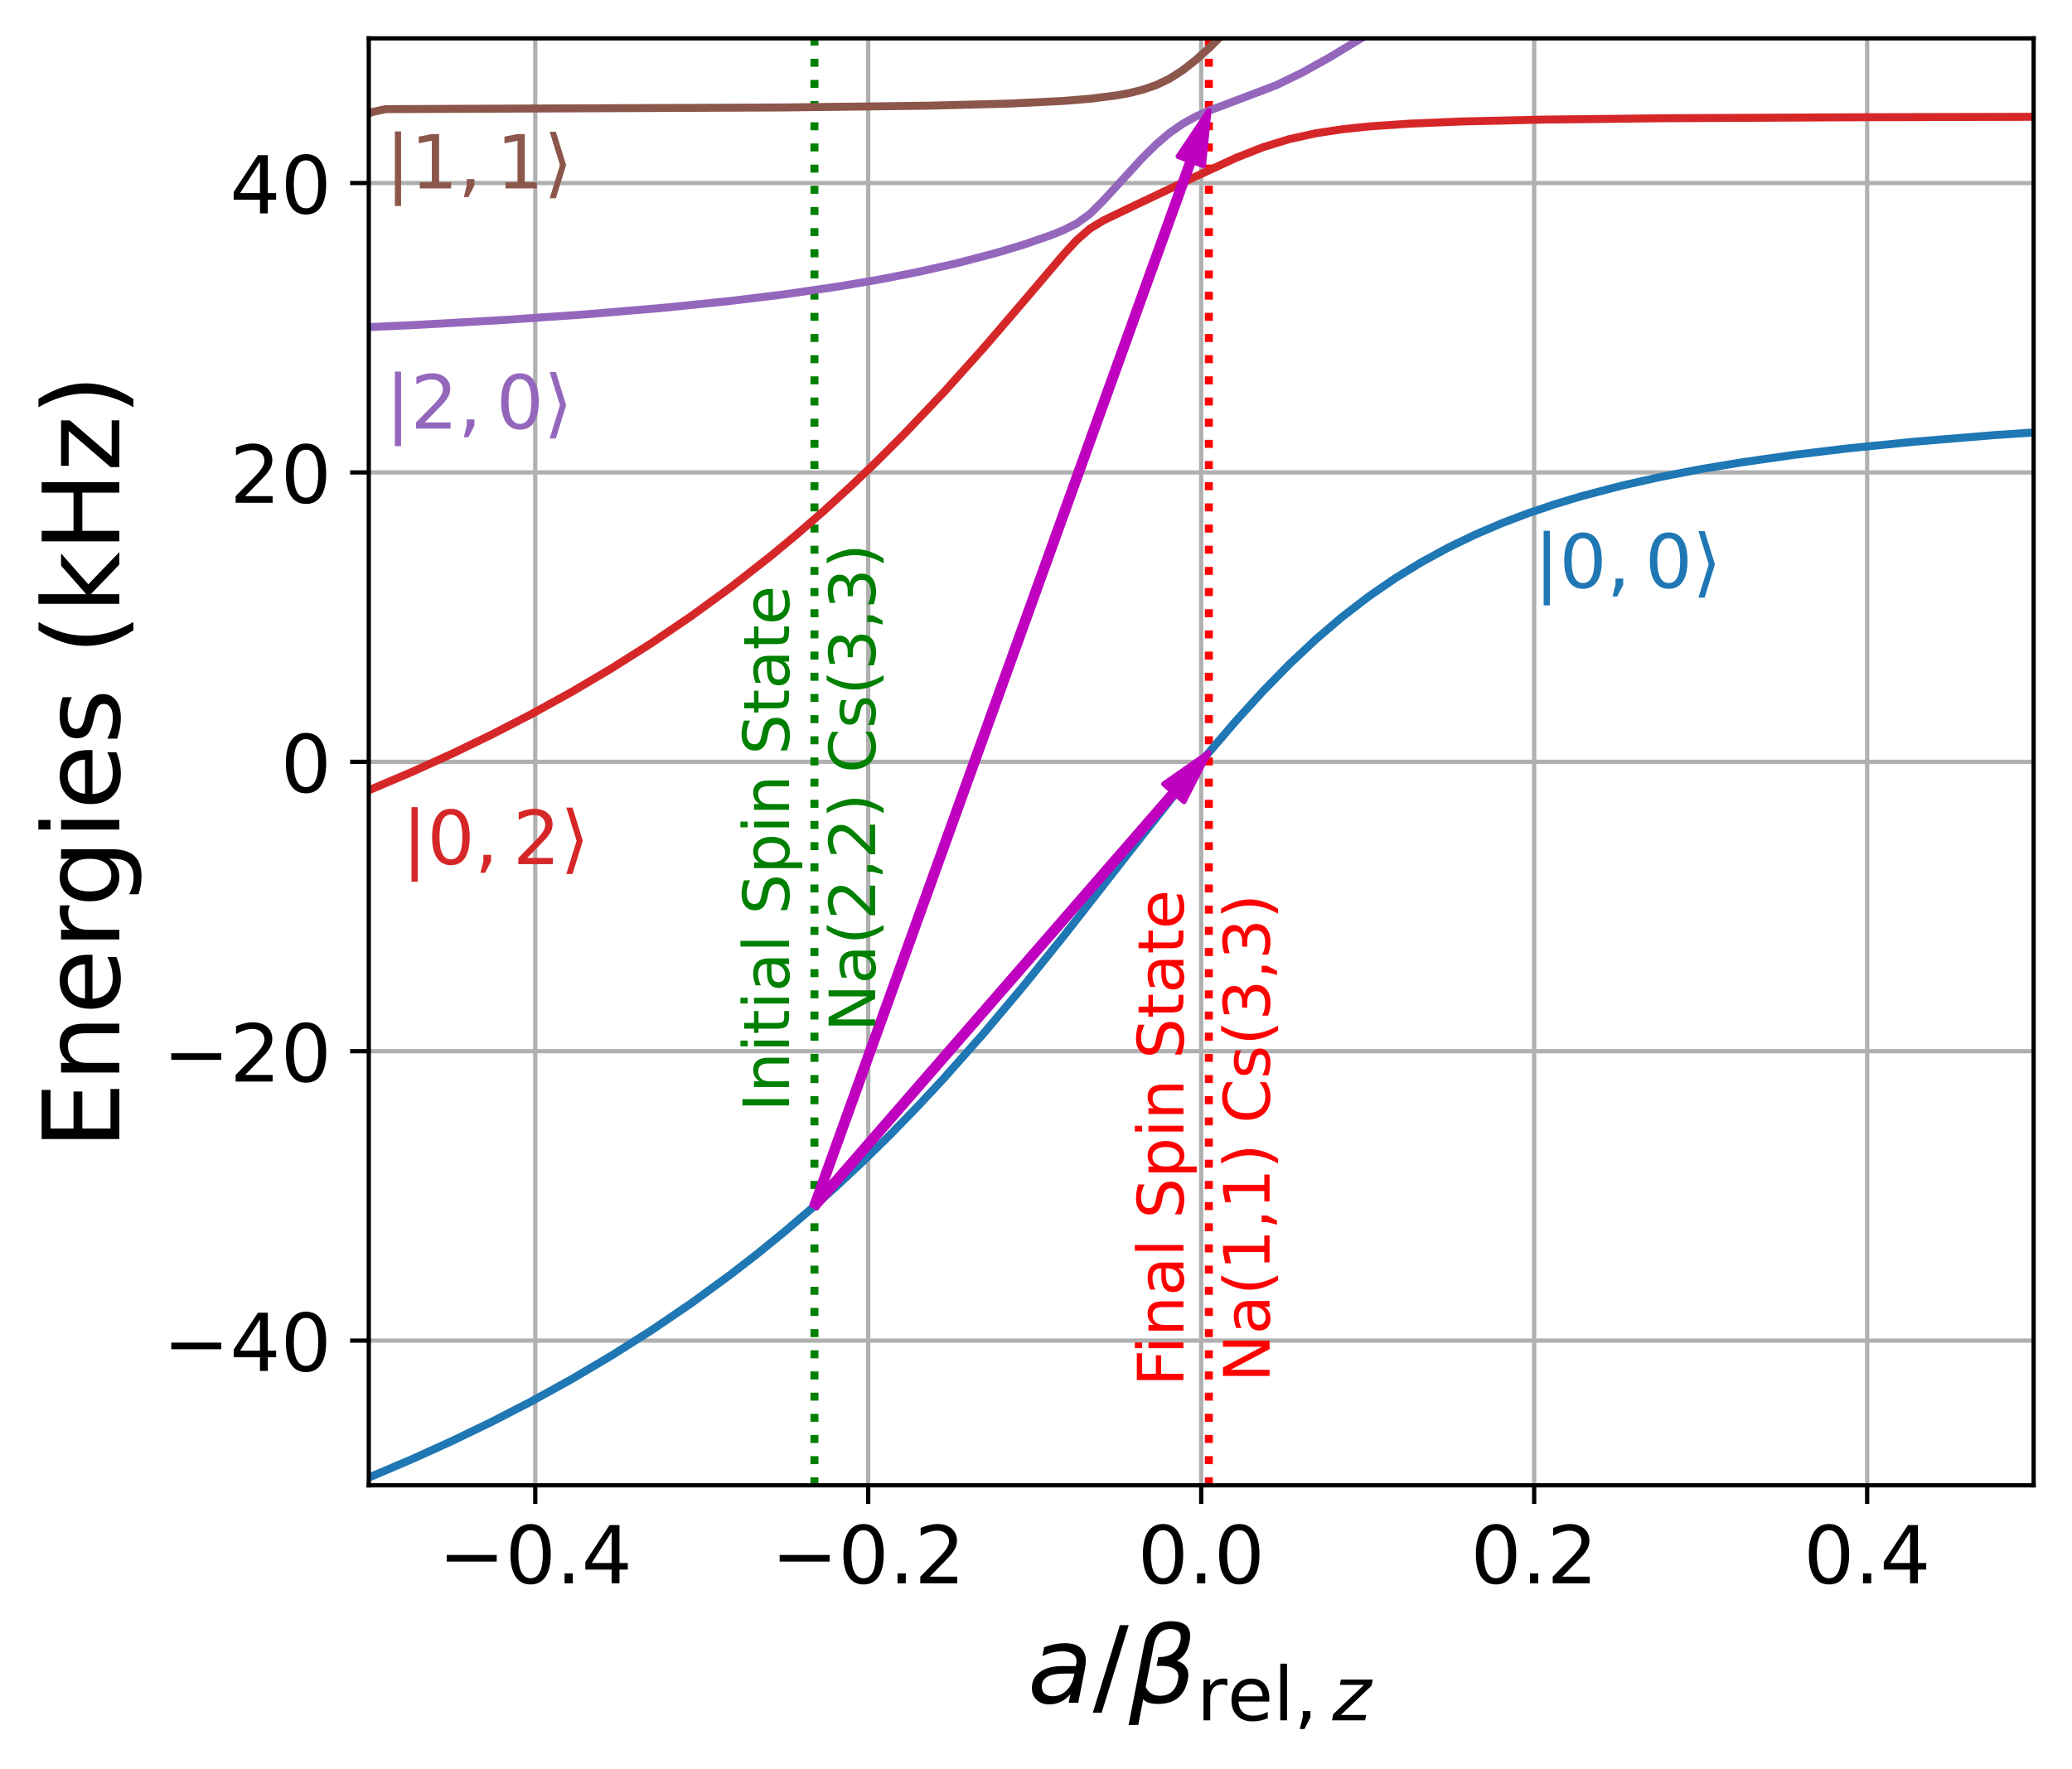
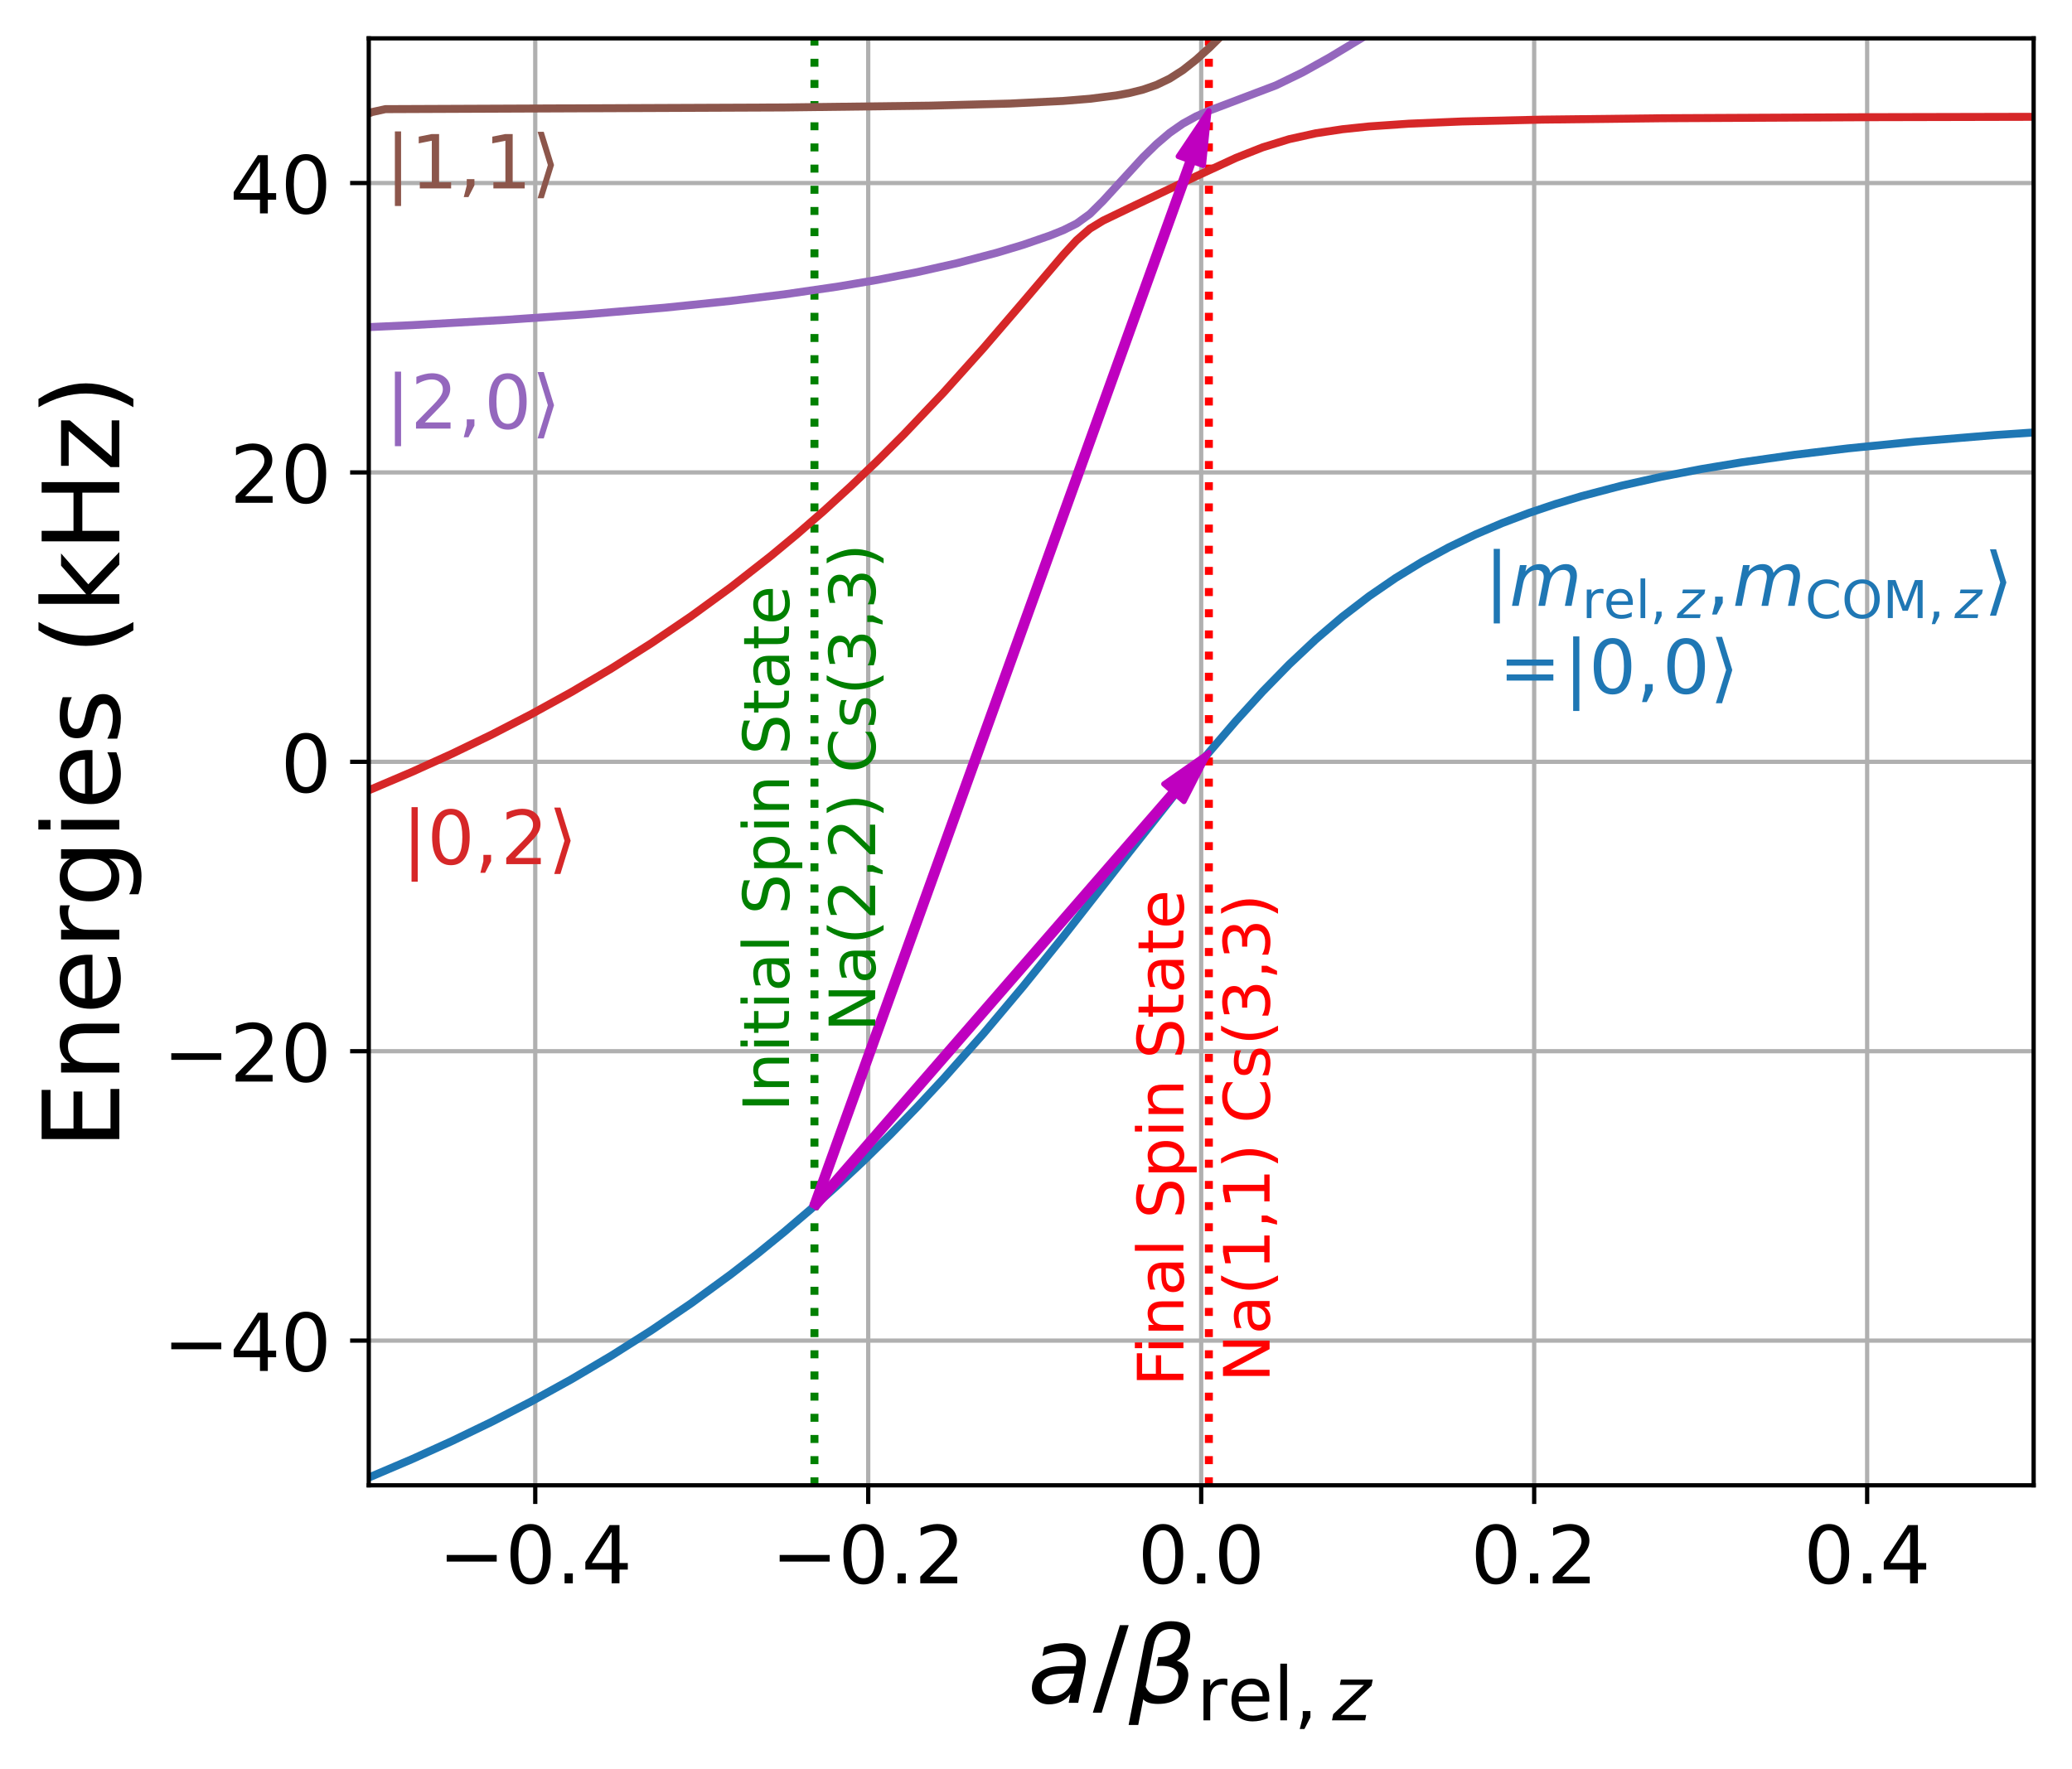
<svg xmlns="http://www.w3.org/2000/svg" xmlns:xlink="http://www.w3.org/1999/xlink" height="331.973pt" version="1.1" viewBox="0 0 388.893 331.973" width="388.893pt">
  <defs>
    <style type="text/css">*{stroke-linecap:butt;stroke-linejoin:round;}</style>
  </defs>
  <g id="figure_1">
    <g id="patch_1">
      <path d="M 0 331.973  L 388.893 331.973  L 388.893 0  L 0 0  z " style="fill:none;" />
    </g>
    <g id="axes_1">
      <g id="patch_2">
        <path d="M 69.213 278.856  L 381.693 278.856  L 381.693 7.2  L 69.213 7.2  z " style="fill:none;" />
      </g>
      <g id="matplotlib.axis_1">
        <g id="xtick_1">
          <g id="line2d_1">
            <path clip-path="url(#pf755f35d6f)" d="M 100.461 278.856  L 100.461 7.2  " style="fill:none;stroke:#b0b0b0;stroke-linecap:square;stroke-width:0.8;" />
          </g>
          <g id="line2d_2">
            <defs>
              <path d="M 0 0  L 0 3.5  " id="m005f0a59be" style="stroke:#000000;stroke-width:0.8;" />
            </defs>
            <g>
              <use style="stroke:#000000;stroke-width:0.8;" x="100.461" xlink:href="#m005f0a59be" y="278.856" />
            </g>
          </g>
          <g id="text_1">
            <g transform="translate(82.24917 297.2537)scale(0.15 -0.15)">
              <defs>
                <path d="M 10.594 35.5  L 73.188 35.5  L 73.188 27.203  L 10.594 27.203  z " id="DejaVuSans-8722" />
                <path d="M 31.781 66.406  Q 24.172 66.406 20.328 58.906  Q 16.5 51.422 16.5 36.375  Q 16.5 21.391 20.328 13.891  Q 24.172 6.391 31.781 6.391  Q 39.453 6.391 43.281 13.891  Q 47.125 21.391 47.125 36.375  Q 47.125 51.422 43.281 58.906  Q 39.453 66.406 31.781 66.406  z M 31.781 74.219  Q 44.047 74.219 50.516 64.516  Q 56.984 54.828 56.984 36.375  Q 56.984 17.969 50.516 8.266  Q 44.047 -1.422 31.781 -1.422  Q 19.531 -1.422 13.062 8.266  Q 6.594 17.969 6.594 36.375  Q 6.594 54.828 13.062 64.516  Q 19.531 74.219 31.781 74.219  z " id="DejaVuSans-48" />
                <path d="M 10.688 12.406  L 21 12.406  L 21 0  L 10.688 0  z " id="DejaVuSans-46" />
                <path d="M 37.797 64.312  L 12.891 25.391  L 37.797 25.391  z M 35.203 72.906  L 47.609 72.906  L 47.609 25.391  L 58.016 25.391  L 58.016 17.188  L 47.609 17.188  L 47.609 0  L 37.797 0  L 37.797 17.188  L 4.891 17.188  L 4.891 26.703  z " id="DejaVuSans-52" />
              </defs>
              <use xlink:href="#DejaVuSans-8722" />
              <use x="83.789" xlink:href="#DejaVuSans-48" />
              <use x="147.412" xlink:href="#DejaVuSans-46" />
              <use x="179.199" xlink:href="#DejaVuSans-52" />
            </g>
          </g>
        </g>
        <g id="xtick_2">
          <g id="line2d_3">
            <path clip-path="url(#pf755f35d6f)" d="M 162.957 278.856  L 162.957 7.2  " style="fill:none;stroke:#b0b0b0;stroke-linecap:square;stroke-width:0.8;" />
          </g>
          <g id="line2d_4">
            <g>
              <use style="stroke:#000000;stroke-width:0.8;" x="162.957" xlink:href="#m005f0a59be" y="278.856" />
            </g>
          </g>
          <g id="text_2">
            <g transform="translate(144.7452 297.2537)scale(0.15 -0.15)">
              <defs>
                <path d="M 19.188 8.297  L 53.609 8.297  L 53.609 0  L 7.328 0  L 7.328 8.297  Q 12.938 14.109 22.625 23.891  Q 32.328 33.688 34.812 36.531  Q 39.547 41.844 41.422 45.531  Q 43.312 49.219 43.312 52.781  Q 43.312 58.594 39.234 62.25  Q 35.156 65.922 28.609 65.922  Q 23.969 65.922 18.812 64.312  Q 13.672 62.703 7.812 59.422  L 7.812 69.391  Q 13.766 71.781 18.938 73  Q 24.125 74.219 28.422 74.219  Q 39.75 74.219 46.484 68.547  Q 53.219 62.891 53.219 53.422  Q 53.219 48.922 51.531 44.891  Q 49.859 40.875 45.406 35.406  Q 44.188 33.984 37.641 27.219  Q 31.109 20.453 19.188 8.297  z " id="DejaVuSans-50" />
              </defs>
              <use xlink:href="#DejaVuSans-8722" />
              <use x="83.789" xlink:href="#DejaVuSans-48" />
              <use x="147.412" xlink:href="#DejaVuSans-46" />
              <use x="179.199" xlink:href="#DejaVuSans-50" />
            </g>
          </g>
        </g>
        <g id="xtick_3">
          <g id="line2d_5">
            <path clip-path="url(#pf755f35d6f)" d="M 225.453 278.856  L 225.453 7.2  " style="fill:none;stroke:#b0b0b0;stroke-linecap:square;stroke-width:0.8;" />
          </g>
          <g id="line2d_6">
            <g>
              <use style="stroke:#000000;stroke-width:0.8;" x="225.453" xlink:href="#m005f0a59be" y="278.856" />
            </g>
          </g>
          <g id="text_3">
            <g transform="translate(213.5259 297.2537)scale(0.15 -0.15)">
              <use xlink:href="#DejaVuSans-48" />
              <use x="63.623" xlink:href="#DejaVuSans-46" />
              <use x="95.41" xlink:href="#DejaVuSans-48" />
            </g>
          </g>
        </g>
        <g id="xtick_4">
          <g id="line2d_7">
            <path clip-path="url(#pf755f35d6f)" d="M 287.949 278.856  L 287.949 7.2  " style="fill:none;stroke:#b0b0b0;stroke-linecap:square;stroke-width:0.8;" />
          </g>
          <g id="line2d_8">
            <g>
              <use style="stroke:#000000;stroke-width:0.8;" x="287.949" xlink:href="#m005f0a59be" y="278.856" />
            </g>
          </g>
          <g id="text_4">
            <g transform="translate(276.0219 297.2537)scale(0.15 -0.15)">
              <use xlink:href="#DejaVuSans-48" />
              <use x="63.623" xlink:href="#DejaVuSans-46" />
              <use x="95.41" xlink:href="#DejaVuSans-50" />
            </g>
          </g>
        </g>
        <g id="xtick_5">
          <g id="line2d_9">
            <path clip-path="url(#pf755f35d6f)" d="M 350.445 278.856  L 350.445 7.2  " style="fill:none;stroke:#b0b0b0;stroke-linecap:square;stroke-width:0.8;" />
          </g>
          <g id="line2d_10">
            <g>
              <use style="stroke:#000000;stroke-width:0.8;" x="350.445" xlink:href="#m005f0a59be" y="278.856" />
            </g>
          </g>
          <g id="text_5">
            <g transform="translate(338.5179 297.2537)scale(0.15 -0.15)">
              <use xlink:href="#DejaVuSans-48" />
              <use x="63.623" xlink:href="#DejaVuSans-46" />
              <use x="95.41" xlink:href="#DejaVuSans-52" />
            </g>
          </g>
        </g>
        <g id="text_6">
          <g transform="translate(192.8533 319.7732)scale(0.2 -0.2)">
            <defs>
              <path d="M 53.719 31.203  L 47.609 0  L 38.625 0  L 40.281 8.297  Q 36.328 3.422 31.266 1  Q 26.219 -1.422 20.016 -1.422  Q 13.031 -1.422 8.562 2.844  Q 4.109 7.125 4.109 13.812  Q 4.109 23.391 11.75 28.953  Q 19.391 34.516 32.812 34.516  L 45.312 34.516  L 45.797 36.922  Q 45.906 37.312 45.953 37.766  Q 46 38.234 46 39.203  Q 46 43.562 42.453 45.969  Q 38.922 48.391 32.516 48.391  Q 28.125 48.391 23.5 47.266  Q 18.891 46.141 14.016 43.891  L 15.578 52.203  Q 20.656 54.109 25.516 55.047  Q 30.375 56 34.906 56  Q 44.578 56 49.625 51.797  Q 54.688 47.609 54.688 39.594  Q 54.688 37.984 54.438 35.812  Q 54.203 33.641 53.719 31.203  z M 44 27.484  L 35.016 27.484  Q 23.969 27.484 18.672 24.531  Q 13.375 21.578 13.375 15.375  Q 13.375 11.078 16.078 8.641  Q 18.797 6.203 23.578 6.203  Q 30.906 6.203 36.375 11.453  Q 41.844 16.703 43.609 25.484  z " id="DejaVuSans-Oblique-97" />
              <path d="M 25.391 72.906  L 33.688 72.906  L 8.297 -9.281  L 0 -9.281  z " id="DejaVuSans-47" />
              <path d="M 13.625 3.375  L 8.938 -20.797  L -0.094 -20.797  L 14.5 54.344  Q 18.844 76.609 39.656 76.609  Q 60.75 76.609 57.172 57.812  Q 54.734 44.438 45.219 39.547  Q 58.016 35.156 55.516 22.125  Q 51.125 -1.078 27.484 -1.031  Q 17.141 -0.984 13.625 3.375  z M 15.922 15.094  Q 19.672 6.594 29.297 6.641  Q 43.359 6.641 46.344 21.969  Q 49.031 35.75 26.172 34.672  L 27.781 42.969  Q 45.453 42.672 48.531 58.594  Q 50.641 69.344 39.203 69.281  Q 26.422 69.281 23.484 54.047  z " id="DejaVuSans-Oblique-946" />
              <path d="M 41.109 46.297  Q 39.594 47.172 37.812 47.578  Q 36.031 48 33.891 48  Q 26.266 48 22.188 43.047  Q 18.109 38.094 18.109 28.812  L 18.109 0  L 9.078 0  L 9.078 54.688  L 18.109 54.688  L 18.109 46.188  Q 20.953 51.172 25.484 53.578  Q 30.031 56 36.531 56  Q 37.453 56 38.578 55.875  Q 39.703 55.766 41.062 55.516  z " id="DejaVuSans-114" />
              <path d="M 56.203 29.594  L 56.203 25.203  L 14.891 25.203  Q 15.484 15.922 20.484 11.062  Q 25.484 6.203 34.422 6.203  Q 39.594 6.203 44.453 7.469  Q 49.312 8.734 54.109 11.281  L 54.109 2.781  Q 49.266 0.734 44.188 -0.344  Q 39.109 -1.422 33.891 -1.422  Q 20.797 -1.422 13.156 6.188  Q 5.516 13.812 5.516 26.812  Q 5.516 40.234 12.766 48.109  Q 20.016 56 32.328 56  Q 43.359 56 49.781 48.891  Q 56.203 41.797 56.203 29.594  z M 47.219 32.234  Q 47.125 39.594 43.094 43.984  Q 39.062 48.391 32.422 48.391  Q 24.906 48.391 20.391 44.141  Q 15.875 39.891 15.188 32.172  z " id="DejaVuSans-101" />
              <path d="M 9.422 75.984  L 18.406 75.984  L 18.406 0  L 9.422 0  z " id="DejaVuSans-108" />
              <path d="M 11.719 12.406  L 22.016 12.406  L 22.016 4  L 14.016 -11.625  L 7.719 -11.625  L 11.719 4  z " id="DejaVuSans-44" />
              <path d="M 11.625 54.688  L 54.297 54.688  L 52.688 46.484  L 11.531 7.172  L 45.516 7.172  L 44.094 0  L -0.297 0  L 1.312 8.203  L 42.484 47.516  L 10.203 47.516  z " id="DejaVuSans-Oblique-122" />
            </defs>
            <use transform="translate(0 0.390625)" xlink:href="#DejaVuSans-Oblique-97" />
            <use transform="translate(61.2793 0.390625)" xlink:href="#DejaVuSans-47" />
            <use transform="translate(94.9707 0.390625)" xlink:href="#DejaVuSans-Oblique-946" />
            <use transform="translate(158.7891 -16.01562)scale(0.7)" xlink:href="#DejaVuSans-114" />
            <use transform="translate(187.5684 -16.01562)scale(0.7)" xlink:href="#DejaVuSans-101" />
            <use transform="translate(230.6348 -16.01562)scale(0.7)" xlink:href="#DejaVuSans-108" />
            <use transform="translate(250.083 -16.01562)scale(0.7)" xlink:href="#DejaVuSans-44" />
            <use transform="translate(285.9717 -16.01562)scale(0.7)" xlink:href="#DejaVuSans-Oblique-122" />
          </g>
        </g>
      </g>
      <g id="matplotlib.axis_2">
        <g id="ytick_1">
          <g id="line2d_11">
            <path clip-path="url(#pf755f35d6f)" d="M 69.213 251.69  L 381.693 251.69  " style="fill:none;stroke:#b0b0b0;stroke-linecap:square;stroke-width:0.8;" />
          </g>
          <g id="line2d_12">
            <defs>
              <path d="M 0 0  L -3.5 0  " id="mc3ce260a5b" style="stroke:#000000;stroke-width:0.8;" />
            </defs>
            <g>
              <use style="stroke:#000000;stroke-width:0.8;" x="69.213" xlink:href="#mc3ce260a5b" y="251.69" />
            </g>
          </g>
          <g id="text_7">
            <g transform="translate(30.55625 257.3892)scale(0.15 -0.15)">
              <use xlink:href="#DejaVuSans-8722" />
              <use x="83.789" xlink:href="#DejaVuSans-52" />
              <use x="147.412" xlink:href="#DejaVuSans-48" />
            </g>
          </g>
        </g>
        <g id="ytick_2">
          <g id="line2d_13">
            <path clip-path="url(#pf755f35d6f)" d="M 69.213 197.359  L 381.693 197.359  " style="fill:none;stroke:#b0b0b0;stroke-linecap:square;stroke-width:0.8;" />
          </g>
          <g id="line2d_14">
            <g>
              <use style="stroke:#000000;stroke-width:0.8;" x="69.213" xlink:href="#mc3ce260a5b" y="197.359" />
            </g>
          </g>
          <g id="text_8">
            <g transform="translate(30.55625 203.058)scale(0.15 -0.15)">
              <use xlink:href="#DejaVuSans-8722" />
              <use x="83.789" xlink:href="#DejaVuSans-50" />
              <use x="147.412" xlink:href="#DejaVuSans-48" />
            </g>
          </g>
        </g>
        <g id="ytick_3">
          <g id="line2d_15">
            <path clip-path="url(#pf755f35d6f)" d="M 69.213 143.028  L 381.693 143.028  " style="fill:none;stroke:#b0b0b0;stroke-linecap:square;stroke-width:0.8;" />
          </g>
          <g id="line2d_16">
            <g>
              <use style="stroke:#000000;stroke-width:0.8;" x="69.213" xlink:href="#mc3ce260a5b" y="143.028" />
            </g>
          </g>
          <g id="text_9">
            <g transform="translate(52.66953 148.7268)scale(0.15 -0.15)">
              <use xlink:href="#DejaVuSans-48" />
            </g>
          </g>
        </g>
        <g id="ytick_4">
          <g id="line2d_17">
            <path clip-path="url(#pf755f35d6f)" d="M 69.213 88.697  L 381.693 88.697  " style="fill:none;stroke:#b0b0b0;stroke-linecap:square;stroke-width:0.8;" />
          </g>
          <g id="line2d_18">
            <g>
              <use style="stroke:#000000;stroke-width:0.8;" x="69.213" xlink:href="#mc3ce260a5b" y="88.697" />
            </g>
          </g>
          <g id="text_10">
            <g transform="translate(43.12578 94.39563)scale(0.15 -0.15)">
              <use xlink:href="#DejaVuSans-50" />
              <use x="63.623" xlink:href="#DejaVuSans-48" />
            </g>
          </g>
        </g>
        <g id="ytick_5">
          <g id="line2d_19">
            <path clip-path="url(#pf755f35d6f)" d="M 69.213 34.366  L 381.693 34.366  " style="fill:none;stroke:#b0b0b0;stroke-linecap:square;stroke-width:0.8;" />
          </g>
          <g id="line2d_20">
            <g>
              <use style="stroke:#000000;stroke-width:0.8;" x="69.213" xlink:href="#mc3ce260a5b" y="34.366" />
            </g>
          </g>
          <g id="text_11">
            <g transform="translate(43.12578 40.06443)scale(0.15 -0.15)">
              <use xlink:href="#DejaVuSans-52" />
              <use x="63.623" xlink:href="#DejaVuSans-48" />
            </g>
          </g>
        </g>
        <g id="text_12">
          <g transform="translate(22.39688 215.803)rotate(-90)scale(0.2 -0.2)">
            <defs>
              <path d="M 9.812 72.906  L 55.906 72.906  L 55.906 64.594  L 19.672 64.594  L 19.672 43.016  L 54.391 43.016  L 54.391 34.719  L 19.672 34.719  L 19.672 8.297  L 56.781 8.297  L 56.781 0  L 9.812 0  z " id="DejaVuSans-69" />
              <path d="M 54.891 33.016  L 54.891 0  L 45.906 0  L 45.906 32.719  Q 45.906 40.484 42.875 44.328  Q 39.844 48.188 33.797 48.188  Q 26.516 48.188 22.312 43.547  Q 18.109 38.922 18.109 30.906  L 18.109 0  L 9.078 0  L 9.078 54.688  L 18.109 54.688  L 18.109 46.188  Q 21.344 51.125 25.703 53.562  Q 30.078 56 35.797 56  Q 45.219 56 50.047 50.172  Q 54.891 44.344 54.891 33.016  z " id="DejaVuSans-110" />
              <path d="M 45.406 27.984  Q 45.406 37.75 41.375 43.109  Q 37.359 48.484 30.078 48.484  Q 22.859 48.484 18.828 43.109  Q 14.797 37.75 14.797 27.984  Q 14.797 18.266 18.828 12.891  Q 22.859 7.516 30.078 7.516  Q 37.359 7.516 41.375 12.891  Q 45.406 18.266 45.406 27.984  z M 54.391 6.781  Q 54.391 -7.172 48.188 -13.984  Q 42 -20.797 29.203 -20.797  Q 24.469 -20.797 20.266 -20.094  Q 16.062 -19.391 12.109 -17.922  L 12.109 -9.188  Q 16.062 -11.328 19.922 -12.344  Q 23.781 -13.375 27.781 -13.375  Q 36.625 -13.375 41.016 -8.766  Q 45.406 -4.156 45.406 5.172  L 45.406 9.625  Q 42.625 4.781 38.281 2.391  Q 33.938 0 27.875 0  Q 17.828 0 11.672 7.656  Q 5.516 15.328 5.516 27.984  Q 5.516 40.672 11.672 48.328  Q 17.828 56 27.875 56  Q 33.938 56 38.281 53.609  Q 42.625 51.219 45.406 46.391  L 45.406 54.688  L 54.391 54.688  z " id="DejaVuSans-103" />
              <path d="M 9.422 54.688  L 18.406 54.688  L 18.406 0  L 9.422 0  z M 9.422 75.984  L 18.406 75.984  L 18.406 64.594  L 9.422 64.594  z " id="DejaVuSans-105" />
              <path d="M 44.281 53.078  L 44.281 44.578  Q 40.484 46.531 36.375 47.5  Q 32.281 48.484 27.875 48.484  Q 21.188 48.484 17.844 46.438  Q 14.5 44.391 14.5 40.281  Q 14.5 37.156 16.891 35.375  Q 19.281 33.594 26.516 31.984  L 29.594 31.297  Q 39.156 29.25 43.188 25.516  Q 47.219 21.781 47.219 15.094  Q 47.219 7.469 41.188 3.016  Q 35.156 -1.422 24.609 -1.422  Q 20.219 -1.422 15.453 -0.562  Q 10.688 0.297 5.422 2  L 5.422 11.281  Q 10.406 8.688 15.234 7.391  Q 20.062 6.109 24.812 6.109  Q 31.156 6.109 34.562 8.281  Q 37.984 10.453 37.984 14.406  Q 37.984 18.062 35.516 20.016  Q 33.062 21.969 24.703 23.781  L 21.578 24.516  Q 13.234 26.266 9.516 29.906  Q 5.812 33.547 5.812 39.891  Q 5.812 47.609 11.281 51.797  Q 16.75 56 26.812 56  Q 31.781 56 36.172 55.266  Q 40.578 54.547 44.281 53.078  z " id="DejaVuSans-115" />
              <path id="DejaVuSans-32" />
              <path d="M 31 75.875  Q 24.469 64.656 21.281 53.656  Q 18.109 42.672 18.109 31.391  Q 18.109 20.125 21.312 9.062  Q 24.516 -2 31 -13.188  L 23.188 -13.188  Q 15.875 -1.703 12.234 9.375  Q 8.594 20.453 8.594 31.391  Q 8.594 42.281 12.203 53.312  Q 15.828 64.359 23.188 75.875  z " id="DejaVuSans-40" />
              <path d="M 9.078 75.984  L 18.109 75.984  L 18.109 31.109  L 44.922 54.688  L 56.391 54.688  L 27.391 29.109  L 57.625 0  L 45.906 0  L 18.109 26.703  L 18.109 0  L 9.078 0  z " id="DejaVuSans-107" />
              <path d="M 9.812 72.906  L 19.672 72.906  L 19.672 43.016  L 55.516 43.016  L 55.516 72.906  L 65.375 72.906  L 65.375 0  L 55.516 0  L 55.516 34.719  L 19.672 34.719  L 19.672 0  L 9.812 0  z " id="DejaVuSans-72" />
              <path d="M 5.516 54.688  L 48.188 54.688  L 48.188 46.484  L 14.406 7.172  L 48.188 7.172  L 48.188 0  L 4.297 0  L 4.297 8.203  L 38.094 47.516  L 5.516 47.516  z " id="DejaVuSans-122" />
              <path d="M 8.016 75.875  L 15.828 75.875  Q 23.141 64.359 26.781 53.312  Q 30.422 42.281 30.422 31.391  Q 30.422 20.453 26.781 9.375  Q 23.141 -1.703 15.828 -13.188  L 8.016 -13.188  Q 14.5 -2 17.703 9.062  Q 20.906 20.125 20.906 31.391  Q 20.906 42.672 17.703 53.656  Q 14.5 64.656 8.016 75.875  z " id="DejaVuSans-41" />
            </defs>
            <use xlink:href="#DejaVuSans-69" />
            <use x="63.184" xlink:href="#DejaVuSans-110" />
            <use x="126.562" xlink:href="#DejaVuSans-101" />
            <use x="188.086" xlink:href="#DejaVuSans-114" />
            <use x="227.449" xlink:href="#DejaVuSans-103" />
            <use x="290.926" xlink:href="#DejaVuSans-105" />
            <use x="318.709" xlink:href="#DejaVuSans-101" />
            <use x="380.232" xlink:href="#DejaVuSans-115" />
            <use x="432.332" xlink:href="#DejaVuSans-32" />
            <use x="464.119" xlink:href="#DejaVuSans-40" />
            <use x="503.133" xlink:href="#DejaVuSans-107" />
            <use x="561.043" xlink:href="#DejaVuSans-72" />
            <use x="636.238" xlink:href="#DejaVuSans-122" />
            <use x="688.729" xlink:href="#DejaVuSans-41" />
          </g>
        </g>
      </g>
      <g id="line2d_21">
        <path clip-path="url(#pf755f35d6f)" d="M 152.864 278.856  L 152.864 7.2  " style="fill:none;stroke:#008000;stroke-dasharray:1.5,2.475;stroke-dashoffset:0;stroke-width:1.5;" />
      </g>
      <g id="line2d_22">
        <path clip-path="url(#pf755f35d6f)" d="M 226.891 278.856  L 226.891 7.2  " style="fill:none;stroke:#ff0000;stroke-dasharray:1.5,2.475;stroke-dashoffset:0;stroke-width:1.5;" />
      </g>
      <g id="line2d_23">
        <path clip-path="url(#pf755f35d6f)" d="M -1 299.73  L 9.961 296.938  L 19.941 294.208  L 29.92 291.281  L 39.899 288.136  L 49.879 284.748  L 59.858 281.091  L 69.838 277.133  L 77.322 273.946  L 84.807 270.554  L 92.291 266.936  L 99.776 263.074  L 107.26 258.943  L 114.745 254.521  L 122.229 249.78  L 129.714 244.691  L 137.199 239.224  L 142.188 235.355  L 147.178 231.294  L 152.168 227.033  L 157.157 222.564  L 162.147 217.878  L 167.137 212.971  L 172.126 207.839  L 177.116 202.481  L 184.601 194.031  L 192.085 185.121  L 199.57 175.829  L 212.044 159.867  L 222.023 147.215  L 227.013 141.132  L 232.003 135.314  L 236.993 129.827  L 241.982 124.723  L 246.972 120.035  L 251.962 115.776  L 256.951 111.941  L 261.941 108.513  L 266.931 105.462  L 271.92 102.754  L 276.91 100.353  L 281.9 98.223  L 286.89 96.332  L 291.879 94.648  L 296.869 93.146  L 304.354 91.18  L 311.838 89.503  L 319.323 88.061  L 326.807 86.812  L 336.787 85.389  L 346.766 84.188  L 359.24 82.931  L 374.209 81.695  L 389.893 80.641  L 389.893 80.641  " style="fill:none;stroke:#1f77b4;stroke-linecap:square;stroke-width:1.5;" />
      </g>
      <g id="line2d_24">
        <path clip-path="url(#pf755f35d6f)" d="M -1 170.707  L 9.961 167.913  L 19.941 165.183  L 29.92 162.255  L 39.899 159.109  L 49.879 155.721  L 59.858 152.064  L 69.838 148.106  L 77.322 144.92  L 84.807 141.528  L 92.291 137.912  L 99.776 134.051  L 107.26 129.924  L 114.745 125.506  L 122.229 120.771  L 129.714 115.689  L 137.199 110.233  L 144.683 104.372  L 149.673 100.225  L 154.663 95.876  L 159.652 91.319  L 164.642 86.549  L 169.632 81.562  L 177.116 73.678  L 184.601 65.337  L 192.085 56.623  L 199.57 47.821  L 202.065 45.11  L 204.56 42.931  L 207.054 41.412  L 212.044 39.01  L 224.518 33.087  L 232.003 29.63  L 236.993 27.659  L 241.982 26.121  L 246.972 25.02  L 251.962 24.263  L 256.951 23.739  L 264.436 23.221  L 274.415 22.805  L 289.384 22.459  L 311.838 22.2  L 351.756 22  L 389.893 21.912  L 389.893 21.912  " style="fill:none;stroke:#d62728;stroke-linecap:square;stroke-width:1.5;" />
      </g>
      <g id="line2d_25">
        <path clip-path="url(#pf755f35d6f)" d="M -1 63.805  L 29.92 62.947  L 54.869 62.059  L 77.322 61.045  L 94.786 60.06  L 109.755 59.03  L 124.724 57.77  L 137.199 56.488  L 147.178 55.265  L 157.157 53.819  L 164.642 52.553  L 172.126 51.097  L 179.611 49.412  L 187.096 47.447  L 192.085 45.944  L 197.075 44.221  L 199.57 43.216  L 202.065 41.975  L 204.56 40.17  L 207.054 37.69  L 214.539 29.517  L 217.034 27.071  L 219.529 24.943  L 222.023 23.205  L 224.518 21.84  L 227.013 20.75  L 239.487 16.023  L 244.477 13.599  L 249.467 10.821  L 256.951 6.31  L 266.931 0.295  L 269.179 -1  L 269.179 -1  " style="fill:none;stroke:#9467bd;stroke-linecap:square;stroke-width:1.5;" />
      </g>
      <g id="line2d_26">
        <path clip-path="url(#pf755f35d6f)" d="M -1 43.591  L 9.961 40.803  L 19.941 38.077  L 29.92 35.155  L 39.899 32.016  L 49.879 28.635  L 59.858 24.986  L 69.838 21.039  L 72.332 20.49  L 147.178 20.175  L 174.621 19.835  L 189.59 19.443  L 199.57 18.949  L 204.56 18.543  L 209.549 17.913  L 212.044 17.45  L 214.539 16.824  L 217.034 15.96  L 219.529 14.762  L 222.023 13.167  L 224.518 11.192  L 227.013 8.933  L 232.003 3.997  L 236.964 -1  L 236.964 -1  " style="fill:none;stroke:#8c564b;stroke-linecap:square;stroke-width:1.5;" />
      </g>
      <g id="patch_3">
        <path d="M 69.213 278.856  L 69.213 7.2  " style="fill:none;stroke:#000000;stroke-linecap:square;stroke-linejoin:miter;stroke-width:0.8;" />
      </g>
      <g id="patch_4">
        <path d="M 381.693 278.856  L 381.693 7.2  " style="fill:none;stroke:#000000;stroke-linecap:square;stroke-linejoin:miter;stroke-width:0.8;" />
      </g>
      <g id="patch_5">
        <path d="M 69.213 278.856  L 381.693 278.856  " style="fill:none;stroke:#000000;stroke-linecap:square;stroke-linejoin:miter;stroke-width:0.8;" />
      </g>
      <g id="patch_6">
        <path d="M 69.213 7.2  L 381.693 7.2  " style="fill:none;stroke:#000000;stroke-linecap:square;stroke-linejoin:miter;stroke-width:0.8;" />
      </g>
      <g id="text_13">
-         <g style="fill:#1f77b4;" transform="translate(287.9493 110.4293)scale(0.14 -0.14)">
+         <g style="fill:#1f77b4;" transform="translate(278.5749 113.8242)scale(0.14 -0.14)">
          <defs>
            <path d="M 21 76.422  L 21 -23.578  L 12.703 -23.578  L 12.703 76.422  z " id="DejaVuSans-124" />
+             <path d="M 89.797 33.016  L 83.406 0  L 74.422 0  L 80.719 32.719  Q 81.109 34.812 81.297 36.328  Q 81.5 37.844 81.5 38.922  Q 81.5 43.312 79.047 45.75  Q 76.609 48.188 72.219 48.188  Q 65.672 48.188 60.547 43.281  Q 55.422 38.375 53.906 30.516  L 47.906 0  L 38.922 0  L 45.312 32.719  Q 45.703 34.516 45.891 36.047  Q 46.094 37.594 46.094 38.812  Q 46.094 43.266 43.656 45.719  Q 41.219 48.188 36.922 48.188  Q 30.281 48.188 25.141 43.281  Q 20.016 38.375 18.5 30.516  L 12.5 0  L 3.516 0  L 14.203 54.688  L 23.188 54.688  L 21.484 46.188  Q 25.141 50.984 30.047 53.484  Q 34.969 56 40.578 56  Q 46.531 56 50.359 52.875  Q 54.203 49.75 54.984 44.188  Q 59.078 49.953 64.469 52.969  Q 69.875 56 75.875 56  Q 82.906 56 86.734 51.953  Q 90.578 47.906 90.578 40.484  Q 90.578 38.875 90.375 36.938  Q 90.188 35.016 89.797 33.016  z " id="DejaVuSans-Oblique-109" />
+             <path d="M 64.406 67.281  L 64.406 56.891  Q 59.422 61.531 53.781 63.812  Q 48.141 66.109 41.797 66.109  Q 29.297 66.109 22.656 58.469  Q 16.016 50.828 16.016 36.375  Q 16.016 21.969 22.656 14.328  Q 29.297 6.688 41.797 6.688  Q 48.141 6.688 53.781 8.984  Q 59.422 11.281 64.406 15.922  L 64.406 5.609  Q 59.234 2.094 53.438 0.328  Q 47.656 -1.422 41.219 -1.422  Q 24.656 -1.422 15.125 8.703  Q 5.609 18.844 5.609 36.375  Q 5.609 53.953 15.125 64.078  Q 24.656 74.219 41.219 74.219  Q 47.75 74.219 53.531 72.484  Q 59.328 70.75 64.406 67.281  z " id="DejaVuSans-67" />
+             <path d="M 39.406 66.219  Q 28.656 66.219 22.328 58.203  Q 16.016 50.203 16.016 36.375  Q 16.016 22.609 22.328 14.594  Q 28.656 6.594 39.406 6.594  Q 50.141 6.594 56.422 14.594  Q 62.703 22.609 62.703 36.375  Q 62.703 50.203 56.422 58.203  Q 50.141 66.219 39.406 66.219  z M 39.406 74.219  Q 54.734 74.219 63.906 63.938  Q 73.094 53.656 73.094 36.375  Q 73.094 19.141 63.906 8.859  Q 54.734 -1.422 39.406 -1.422  Q 24.031 -1.422 14.812 8.828  Q 5.609 19.094 5.609 36.375  Q 5.609 53.656 14.812 63.938  Q 24.031 74.219 39.406 74.219  z " id="DejaVuSans-79" />
+             <path d="M 9.812 72.906  L 24.516 72.906  L 43.109 23.297  L 61.812 72.906  L 76.516 72.906  L 76.516 0  L 66.891 0  L 66.891 64.016  L 48.094 14.016  L 38.188 14.016  L 19.391 64.016  L 19.391 0  L 9.812 0  z " id="DejaVuSans-77" />
            <path d="M 30.078 31.344  L 16.312 -13.188  L 8.016 -13.188  L 21.781 31.344  L 8.016 75.875  L 16.312 75.875  z " id="DejaVuSans-10217" />
          </defs>
          <use transform="translate(0 0.578125)" xlink:href="#DejaVuSans-124" />
-           <use transform="translate(33.69141 0.578125)" xlink:href="#DejaVuSans-48" />
-           <use transform="translate(97.31445 0.578125)" xlink:href="#DejaVuSans-44" />
-           <use transform="translate(148.584 0.578125)" xlink:href="#DejaVuSans-48" />
-           <use transform="translate(212.207 0.578125)" xlink:href="#DejaVuSans-10217" />
+           <use transform="translate(33.69141 0.578125)" xlink:href="#DejaVuSans-Oblique-109" />
+           <use transform="translate(131.1035 -15.82812)scale(0.7)" xlink:href="#DejaVuSans-114" />
+           <use transform="translate(159.8828 -15.82812)scale(0.7)" xlink:href="#DejaVuSans-101" />
+           <use transform="translate(202.9492 -15.82812)scale(0.7)" xlink:href="#DejaVuSans-108" />
+           <use transform="translate(222.3975 -15.82812)scale(0.7)" xlink:href="#DejaVuSans-44" />
+           <use transform="translate(258.2861 -15.82812)scale(0.7)" xlink:href="#DejaVuSans-Oblique-122" />
+           <use transform="translate(297.7637 0.578125)" xlink:href="#DejaVuSans-44" />
+           <use transform="translate(332.7975 0.578125)" xlink:href="#DejaVuSans-Oblique-109" />
+           <use transform="translate(430.2096 -15.82812)scale(0.7)" xlink:href="#DejaVuSans-67" />
+           <use transform="translate(479.0866 -15.82812)scale(0.7)" xlink:href="#DejaVuSans-79" />
+           <use transform="translate(534.1842 -15.82812)scale(0.7)" xlink:href="#DejaVuSans-77" />
+           <use transform="translate(594.5798 -15.82812)scale(0.7)" xlink:href="#DejaVuSans-44" />
+           <use transform="translate(630.4684 -15.82812)scale(0.7)" xlink:href="#DejaVuSans-Oblique-122" />
+           <use transform="translate(669.946 0.578125)" xlink:href="#DejaVuSans-10217" />
+         </g>
+         <g style="fill:#1f77b4;" transform="translate(278.5749 130.2602)scale(0.14 -0.14)">
+           <defs>
+             <path d="M 10.594 45.406  L 73.188 45.406  L 73.188 37.203  L 10.594 37.203  z M 10.594 25.484  L 73.188 25.484  L 73.188 17.188  L 10.594 17.188  z " id="DejaVuSans-61" />
+           </defs>
+           <use transform="translate(19.48242 0.578125)" xlink:href="#DejaVuSans-61" />
+           <use transform="translate(106.5182 0.578125)" xlink:href="#DejaVuSans-124" />
+           <use transform="translate(140.2096 0.578125)" xlink:href="#DejaVuSans-48" />
+           <use transform="translate(203.8327 0.578125)" xlink:href="#DejaVuSans-44" />
+           <use transform="translate(238.8665 0.578125)" xlink:href="#DejaVuSans-48" />
+           <use transform="translate(302.4896 0.578125)" xlink:href="#DejaVuSans-10217" />
        </g>
      </g>
      <g id="text_14">
        <g style="fill:#d62728;" transform="translate(75.46288 162.3156)scale(0.14 -0.14)">
          <use transform="translate(0 0.578125)" xlink:href="#DejaVuSans-124" />
          <use transform="translate(33.69141 0.578125)" xlink:href="#DejaVuSans-48" />
          <use transform="translate(97.31445 0.578125)" xlink:href="#DejaVuSans-44" />
-           <use transform="translate(148.584 0.578125)" xlink:href="#DejaVuSans-50" />
-           <use transform="translate(212.207 0.578125)" xlink:href="#DejaVuSans-10217" />
+           <use transform="translate(132.3483 0.578125)" xlink:href="#DejaVuSans-50" />
+           <use transform="translate(195.9714 0.578125)" xlink:href="#DejaVuSans-10217" />
        </g>
      </g>
      <g id="text_15">
        <g style="fill:#9467bd;" transform="translate(72.33808 80.54712)scale(0.14 -0.14)">
          <use transform="translate(0 0.578125)" xlink:href="#DejaVuSans-124" />
          <use transform="translate(33.69141 0.578125)" xlink:href="#DejaVuSans-50" />
          <use transform="translate(97.31445 0.578125)" xlink:href="#DejaVuSans-44" />
-           <use transform="translate(148.584 0.578125)" xlink:href="#DejaVuSans-48" />
-           <use transform="translate(212.207 0.578125)" xlink:href="#DejaVuSans-10217" />
+           <use transform="translate(132.3483 0.578125)" xlink:href="#DejaVuSans-48" />
+           <use transform="translate(195.9714 0.578125)" xlink:href="#DejaVuSans-10217" />
        </g>
      </g>
      <g id="text_16">
        <g style="fill:#8c564b;" transform="translate(72.33808 35.45222)scale(0.14 -0.14)">
          <defs>
            <path d="M 12.406 8.297  L 28.516 8.297  L 28.516 63.922  L 10.984 60.406  L 10.984 69.391  L 28.422 72.906  L 38.281 72.906  L 38.281 8.297  L 54.391 8.297  L 54.391 0  L 12.406 0  z " id="DejaVuSans-49" />
          </defs>
          <use transform="translate(0 0.578125)" xlink:href="#DejaVuSans-124" />
          <use transform="translate(33.69141 0.578125)" xlink:href="#DejaVuSans-49" />
          <use transform="translate(97.31445 0.578125)" xlink:href="#DejaVuSans-44" />
-           <use transform="translate(148.584 0.578125)" xlink:href="#DejaVuSans-49" />
-           <use transform="translate(212.207 0.578125)" xlink:href="#DejaVuSans-10217" />
+           <use transform="translate(132.3483 0.578125)" xlink:href="#DejaVuSans-49" />
+           <use transform="translate(195.9714 0.578125)" xlink:href="#DejaVuSans-10217" />
        </g>
      </g>
      <g id="patch_7">
        <path d="M 152.487 226.088  Q 186.219 187.294 219.951 148.5  L 218.441 147.188  Q 222.666 144.234 226.891 141.28  Q 224.553 145.874 222.215 150.468  L 220.705 149.156  Q 186.973 187.95 153.241 226.745  L 152.487 226.088  z " style="fill:#bf00bf;stroke:#bf00bf;stroke-linecap:round;" />
      </g>
      <g id="patch_8">
        <path d="M 152.394 226.247  Q 187.713 128.145 223.033 30.043  L 221.151 29.365  Q 224.021 25.084 226.891 20.803  Q 226.373 25.931 225.855 31.059  L 223.974 30.382  Q 188.654 128.484 153.335 226.586  L 152.394 226.247  z " style="fill:#bf00bf;stroke:#bf00bf;stroke-linecap:round;" />
      </g>
      <g id="text_17">
        <g style="fill:#008000;" transform="translate(148.089 208.713)rotate(-90)scale(0.12 -0.12)">
          <defs>
            <path d="M 9.812 72.906  L 19.672 72.906  L 19.672 0  L 9.812 0  z " id="DejaVuSans-73" />
            <path d="M 18.312 70.219  L 18.312 54.688  L 36.812 54.688  L 36.812 47.703  L 18.312 47.703  L 18.312 18.016  Q 18.312 11.328 20.141 9.422  Q 21.969 7.516 27.594 7.516  L 36.812 7.516  L 36.812 0  L 27.594 0  Q 17.188 0 13.234 3.875  Q 9.281 7.766 9.281 18.016  L 9.281 47.703  L 2.688 47.703  L 2.688 54.688  L 9.281 54.688  L 9.281 70.219  z " id="DejaVuSans-116" />
            <path d="M 34.281 27.484  Q 23.391 27.484 19.188 25  Q 14.984 22.516 14.984 16.5  Q 14.984 11.719 18.141 8.906  Q 21.297 6.109 26.703 6.109  Q 34.188 6.109 38.703 11.406  Q 43.219 16.703 43.219 25.484  L 43.219 27.484  z M 52.203 31.203  L 52.203 0  L 43.219 0  L 43.219 8.297  Q 40.141 3.328 35.547 0.953  Q 30.953 -1.422 24.312 -1.422  Q 15.922 -1.422 10.953 3.297  Q 6 8.016 6 15.922  Q 6 25.141 12.172 29.828  Q 18.359 34.516 30.609 34.516  L 43.219 34.516  L 43.219 35.406  Q 43.219 41.609 39.141 45  Q 35.062 48.391 27.688 48.391  Q 23 48.391 18.547 47.266  Q 14.109 46.141 10.016 43.891  L 10.016 52.203  Q 14.938 54.109 19.578 55.047  Q 24.219 56 28.609 56  Q 40.484 56 46.344 49.844  Q 52.203 43.703 52.203 31.203  z " id="DejaVuSans-97" />
            <path d="M 53.516 70.516  L 53.516 60.891  Q 47.906 63.578 42.922 64.891  Q 37.938 66.219 33.297 66.219  Q 25.25 66.219 20.875 63.094  Q 16.5 59.969 16.5 54.203  Q 16.5 49.359 19.406 46.891  Q 22.312 44.438 30.422 42.922  L 36.375 41.703  Q 47.406 39.594 52.656 34.297  Q 57.906 29 57.906 20.125  Q 57.906 9.516 50.797 4.047  Q 43.703 -1.422 29.984 -1.422  Q 24.812 -1.422 18.969 -0.25  Q 13.141 0.922 6.891 3.219  L 6.891 13.375  Q 12.891 10.016 18.656 8.297  Q 24.422 6.594 29.984 6.594  Q 38.422 6.594 43.016 9.906  Q 47.609 13.234 47.609 19.391  Q 47.609 24.75 44.312 27.781  Q 41.016 30.812 33.5 32.328  L 27.484 33.5  Q 16.453 35.688 11.516 40.375  Q 6.594 45.062 6.594 53.422  Q 6.594 63.094 13.406 68.656  Q 20.219 74.219 32.172 74.219  Q 37.312 74.219 42.625 73.281  Q 47.953 72.359 53.516 70.516  z " id="DejaVuSans-83" />
            <path d="M 18.109 8.203  L 18.109 -20.797  L 9.078 -20.797  L 9.078 54.688  L 18.109 54.688  L 18.109 46.391  Q 20.953 51.266 25.266 53.625  Q 29.594 56 35.594 56  Q 45.562 56 51.781 48.094  Q 58.016 40.188 58.016 27.297  Q 58.016 14.406 51.781 6.484  Q 45.562 -1.422 35.594 -1.422  Q 29.594 -1.422 25.266 0.953  Q 20.953 3.328 18.109 8.203  z M 48.688 27.297  Q 48.688 37.203 44.609 42.844  Q 40.531 48.484 33.406 48.484  Q 26.266 48.484 22.188 42.844  Q 18.109 37.203 18.109 27.297  Q 18.109 17.391 22.188 11.75  Q 26.266 6.109 33.406 6.109  Q 40.531 6.109 44.609 11.75  Q 48.688 17.391 48.688 27.297  z " id="DejaVuSans-112" />
          </defs>
          <use xlink:href="#DejaVuSans-73" />
          <use x="29.492" xlink:href="#DejaVuSans-110" />
          <use x="92.871" xlink:href="#DejaVuSans-105" />
          <use x="120.654" xlink:href="#DejaVuSans-116" />
          <use x="159.863" xlink:href="#DejaVuSans-105" />
          <use x="187.646" xlink:href="#DejaVuSans-97" />
          <use x="248.926" xlink:href="#DejaVuSans-108" />
          <use x="276.709" xlink:href="#DejaVuSans-32" />
          <use x="308.496" xlink:href="#DejaVuSans-83" />
          <use x="371.973" xlink:href="#DejaVuSans-112" />
          <use x="435.449" xlink:href="#DejaVuSans-105" />
          <use x="463.232" xlink:href="#DejaVuSans-110" />
          <use x="526.611" xlink:href="#DejaVuSans-32" />
          <use x="558.398" xlink:href="#DejaVuSans-83" />
          <use x="621.875" xlink:href="#DejaVuSans-116" />
          <use x="661.084" xlink:href="#DejaVuSans-97" />
          <use x="722.363" xlink:href="#DejaVuSans-116" />
          <use x="761.572" xlink:href="#DejaVuSans-101" />
        </g>
        <g style="fill:#008000;" transform="translate(164.2618 216.6039)rotate(-90)scale(0.12 -0.12)">
          <defs>
            <path d="M 9.812 72.906  L 23.094 72.906  L 55.422 11.922  L 55.422 72.906  L 64.984 72.906  L 64.984 0  L 51.703 0  L 19.391 60.984  L 19.391 0  L 9.812 0  z " id="DejaVuSans-78" />
-             <path d="M 64.406 67.281  L 64.406 56.891  Q 59.422 61.531 53.781 63.812  Q 48.141 66.109 41.797 66.109  Q 29.297 66.109 22.656 58.469  Q 16.016 50.828 16.016 36.375  Q 16.016 21.969 22.656 14.328  Q 29.297 6.688 41.797 6.688  Q 48.141 6.688 53.781 8.984  Q 59.422 11.281 64.406 15.922  L 64.406 5.609  Q 59.234 2.094 53.438 0.328  Q 47.656 -1.422 41.219 -1.422  Q 24.656 -1.422 15.125 8.703  Q 5.609 18.844 5.609 36.375  Q 5.609 53.953 15.125 64.078  Q 24.656 74.219 41.219 74.219  Q 47.75 74.219 53.531 72.484  Q 59.328 70.75 64.406 67.281  z " id="DejaVuSans-67" />
            <path d="M 40.578 39.312  Q 47.656 37.797 51.625 33  Q 55.609 28.219 55.609 21.188  Q 55.609 10.406 48.188 4.484  Q 40.766 -1.422 27.094 -1.422  Q 22.516 -1.422 17.656 -0.516  Q 12.797 0.391 7.625 2.203  L 7.625 11.719  Q 11.719 9.328 16.594 8.109  Q 21.484 6.891 26.812 6.891  Q 36.078 6.891 40.938 10.547  Q 45.797 14.203 45.797 21.188  Q 45.797 27.641 41.281 31.266  Q 36.766 34.906 28.719 34.906  L 20.219 34.906  L 20.219 43.016  L 29.109 43.016  Q 36.375 43.016 40.234 45.922  Q 44.094 48.828 44.094 54.297  Q 44.094 59.906 40.109 62.906  Q 36.141 65.922 28.719 65.922  Q 24.656 65.922 20.016 65.031  Q 15.375 64.156 9.812 62.312  L 9.812 71.094  Q 15.438 72.656 20.344 73.438  Q 25.25 74.219 29.594 74.219  Q 40.828 74.219 47.359 69.109  Q 53.906 64.016 53.906 55.328  Q 53.906 49.266 50.438 45.094  Q 46.969 40.922 40.578 39.312  z " id="DejaVuSans-51" />
          </defs>
          <use xlink:href="#DejaVuSans-32" />
          <use x="31.787" xlink:href="#DejaVuSans-32" />
          <use x="63.574" xlink:href="#DejaVuSans-32" />
          <use x="95.361" xlink:href="#DejaVuSans-32" />
          <use x="127.148" xlink:href="#DejaVuSans-32" />
          <use x="158.936" xlink:href="#DejaVuSans-32" />
          <use x="190.723" xlink:href="#DejaVuSans-78" />
          <use x="265.527" xlink:href="#DejaVuSans-97" />
          <use x="326.807" xlink:href="#DejaVuSans-40" />
          <use x="365.82" xlink:href="#DejaVuSans-50" />
          <use x="429.443" xlink:href="#DejaVuSans-44" />
          <use x="461.23" xlink:href="#DejaVuSans-50" />
          <use x="524.854" xlink:href="#DejaVuSans-41" />
          <use x="563.867" xlink:href="#DejaVuSans-32" />
          <use x="595.654" xlink:href="#DejaVuSans-67" />
          <use x="665.479" xlink:href="#DejaVuSans-115" />
          <use x="717.578" xlink:href="#DejaVuSans-40" />
          <use x="756.592" xlink:href="#DejaVuSans-51" />
          <use x="820.215" xlink:href="#DejaVuSans-44" />
          <use x="852.002" xlink:href="#DejaVuSans-51" />
          <use x="915.625" xlink:href="#DejaVuSans-41" />
        </g>
      </g>
      <g id="text_18">
        <g style="fill:#ff0000;" transform="translate(222.1155 260.2711)rotate(-90)scale(0.12 -0.12)">
          <defs>
            <path d="M 9.812 72.906  L 51.703 72.906  L 51.703 64.594  L 19.672 64.594  L 19.672 43.109  L 48.578 43.109  L 48.578 34.812  L 19.672 34.812  L 19.672 0  L 9.812 0  z " id="DejaVuSans-70" />
          </defs>
          <use xlink:href="#DejaVuSans-70" />
          <use x="50.27" xlink:href="#DejaVuSans-105" />
          <use x="78.053" xlink:href="#DejaVuSans-110" />
          <use x="141.432" xlink:href="#DejaVuSans-97" />
          <use x="202.711" xlink:href="#DejaVuSans-108" />
          <use x="230.494" xlink:href="#DejaVuSans-32" />
          <use x="262.281" xlink:href="#DejaVuSans-83" />
          <use x="325.758" xlink:href="#DejaVuSans-112" />
          <use x="389.234" xlink:href="#DejaVuSans-105" />
          <use x="417.018" xlink:href="#DejaVuSans-110" />
          <use x="480.396" xlink:href="#DejaVuSans-32" />
          <use x="512.184" xlink:href="#DejaVuSans-83" />
          <use x="575.66" xlink:href="#DejaVuSans-116" />
          <use x="614.869" xlink:href="#DejaVuSans-97" />
          <use x="676.148" xlink:href="#DejaVuSans-116" />
          <use x="715.357" xlink:href="#DejaVuSans-101" />
        </g>
        <g style="fill:#ff0000;" transform="translate(238.2883 259.4939)rotate(-90)scale(0.12 -0.12)">
          <use xlink:href="#DejaVuSans-78" />
          <use x="74.805" xlink:href="#DejaVuSans-97" />
          <use x="136.084" xlink:href="#DejaVuSans-40" />
          <use x="175.098" xlink:href="#DejaVuSans-49" />
          <use x="238.721" xlink:href="#DejaVuSans-44" />
          <use x="270.508" xlink:href="#DejaVuSans-49" />
          <use x="334.131" xlink:href="#DejaVuSans-41" />
          <use x="373.145" xlink:href="#DejaVuSans-32" />
          <use x="404.932" xlink:href="#DejaVuSans-67" />
          <use x="474.756" xlink:href="#DejaVuSans-115" />
          <use x="526.855" xlink:href="#DejaVuSans-40" />
          <use x="565.869" xlink:href="#DejaVuSans-51" />
          <use x="629.492" xlink:href="#DejaVuSans-44" />
          <use x="661.279" xlink:href="#DejaVuSans-51" />
          <use x="724.902" xlink:href="#DejaVuSans-41" />
        </g>
      </g>
    </g>
  </g>
  <defs>
    <clipPath id="pf755f35d6f">
      <rect height="271.656" width="312.48" x="69.213" y="7.2" />
    </clipPath>
  </defs>
</svg>
